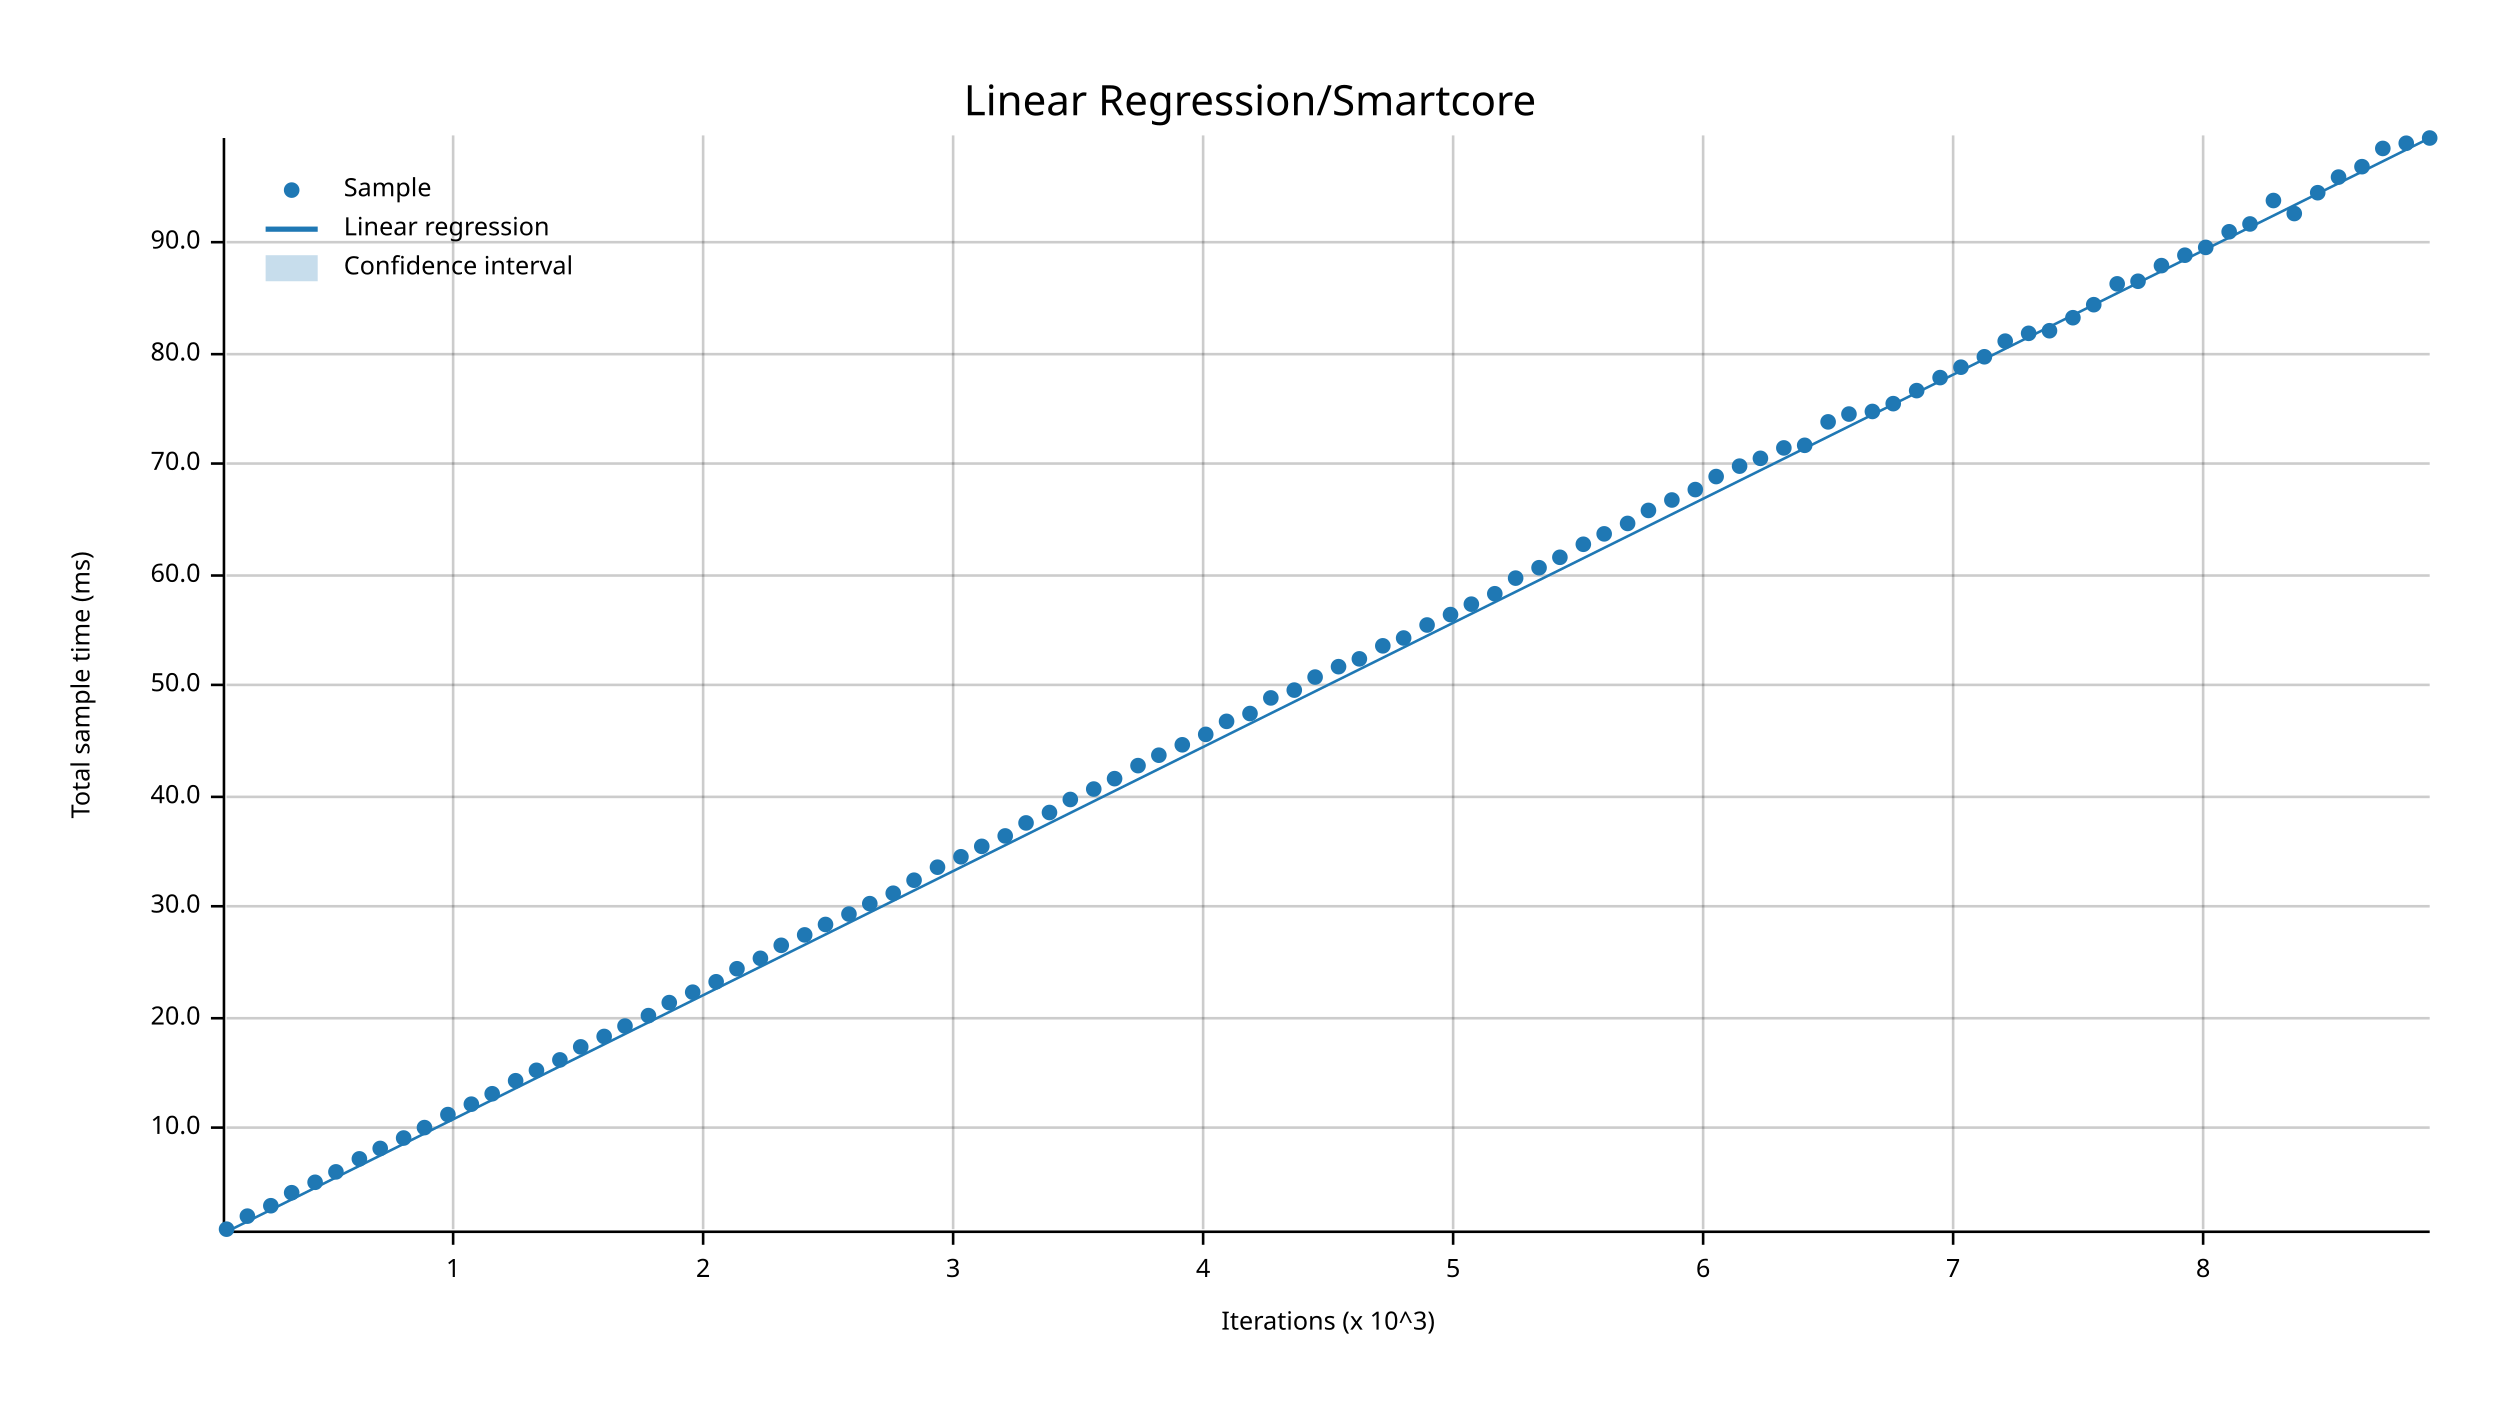
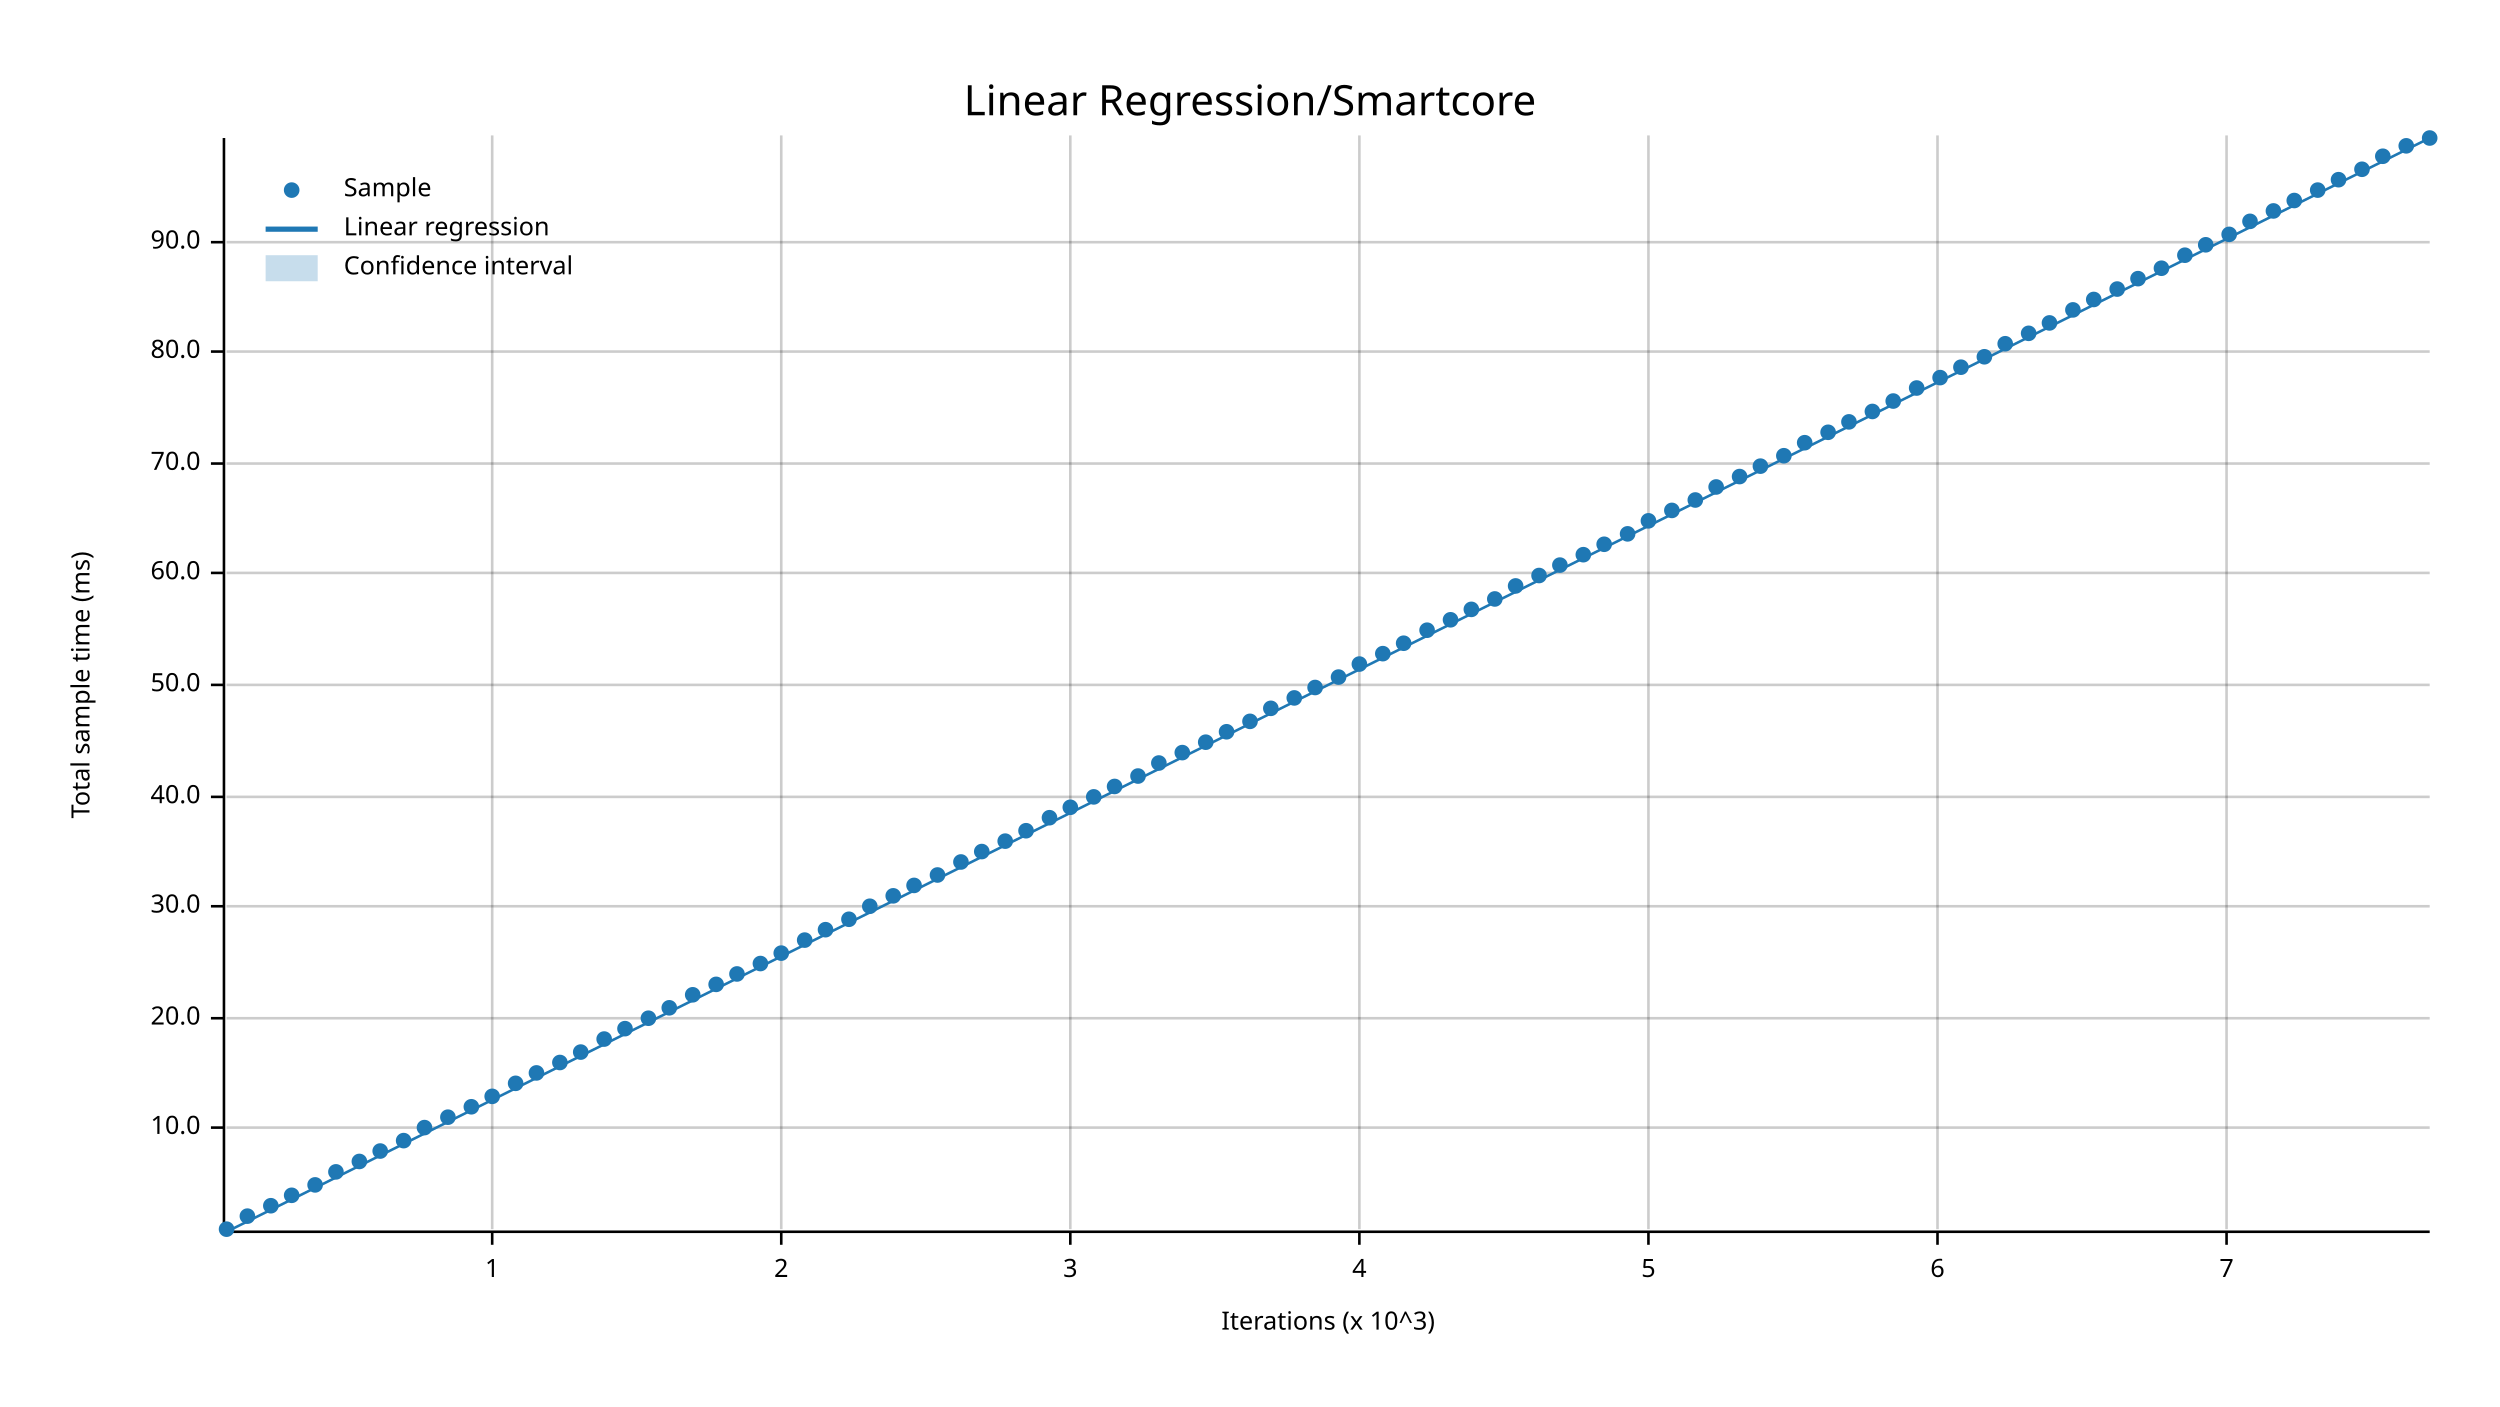
<svg xmlns="http://www.w3.org/2000/svg" width="960" height="540" viewBox="0 0 960 540">
  <text x="480" y="32" dy="0.76em" text-anchor="middle" font-family="sans-serif" font-size="16.129" opacity="1" fill="#000000">
Linear Regression/Smartcore
</text>
  <text x="27" y="263" dy="0.76em" text-anchor="middle" font-family="sans-serif" font-size="9.677" opacity="1" fill="#000000" transform="rotate(270, 27, 263)">
Total sample time (ms)
</text>
  <text x="510" y="513" dy="-0.5ex" text-anchor="middle" font-family="sans-serif" font-size="9.677" opacity="1" fill="#000000">
Iterations (x 10^3)
</text>
-   <line opacity="0.2" stroke="#000000" stroke-width="1" x1="174" y1="472" x2="174" y2="52" />
-   <line opacity="0.2" stroke="#000000" stroke-width="1" x1="270" y1="472" x2="270" y2="52" />
-   <line opacity="0.2" stroke="#000000" stroke-width="1" x1="366" y1="472" x2="366" y2="52" />
-   <line opacity="0.2" stroke="#000000" stroke-width="1" x1="462" y1="472" x2="462" y2="52" />
-   <line opacity="0.2" stroke="#000000" stroke-width="1" x1="558" y1="472" x2="558" y2="52" />
-   <line opacity="0.2" stroke="#000000" stroke-width="1" x1="654" y1="472" x2="654" y2="52" />
-   <line opacity="0.2" stroke="#000000" stroke-width="1" x1="750" y1="472" x2="750" y2="52" />
-   <line opacity="0.2" stroke="#000000" stroke-width="1" x1="846" y1="472" x2="846" y2="52" />
+   <line opacity="0.2" stroke="#000000" stroke-width="1" x1="189" y1="472" x2="189" y2="52" />
+   <line opacity="0.2" stroke="#000000" stroke-width="1" x1="300" y1="472" x2="300" y2="52" />
+   <line opacity="0.2" stroke="#000000" stroke-width="1" x1="411" y1="472" x2="411" y2="52" />
+   <line opacity="0.2" stroke="#000000" stroke-width="1" x1="522" y1="472" x2="522" y2="52" />
+   <line opacity="0.2" stroke="#000000" stroke-width="1" x1="633" y1="472" x2="633" y2="52" />
+   <line opacity="0.2" stroke="#000000" stroke-width="1" x1="744" y1="472" x2="744" y2="52" />
+   <line opacity="0.2" stroke="#000000" stroke-width="1" x1="855" y1="472" x2="855" y2="52" />
  <line opacity="0.2" stroke="#000000" stroke-width="1" x1="87" y1="433" x2="933" y2="433" />
  <line opacity="0.2" stroke="#000000" stroke-width="1" x1="87" y1="391" x2="933" y2="391" />
  <line opacity="0.2" stroke="#000000" stroke-width="1" x1="87" y1="348" x2="933" y2="348" />
  <line opacity="0.2" stroke="#000000" stroke-width="1" x1="87" y1="306" x2="933" y2="306" />
  <line opacity="0.2" stroke="#000000" stroke-width="1" x1="87" y1="263" x2="933" y2="263" />
-   <line opacity="0.2" stroke="#000000" stroke-width="1" x1="87" y1="221" x2="933" y2="221" />
+   <line opacity="0.2" stroke="#000000" stroke-width="1" x1="87" y1="220" x2="933" y2="220" />
  <line opacity="0.2" stroke="#000000" stroke-width="1" x1="87" y1="178" x2="933" y2="178" />
-   <line opacity="0.2" stroke="#000000" stroke-width="1" x1="87" y1="136" x2="933" y2="136" />
+   <line opacity="0.2" stroke="#000000" stroke-width="1" x1="87" y1="135" x2="933" y2="135" />
  <line opacity="0.2" stroke="#000000" stroke-width="1" x1="87" y1="93" x2="933" y2="93" />
  <polyline fill="none" opacity="1" stroke="#000000" stroke-width="1" points="86,53 86,473 " />
  <text x="77" y="433" dy="0.5ex" text-anchor="end" font-family="sans-serif" font-size="9.677" opacity="1" fill="#000000">
10.0
</text>
  <polyline fill="none" opacity="1" stroke="#000000" stroke-width="1" points="81,433 86,433 " />
  <text x="77" y="391" dy="0.5ex" text-anchor="end" font-family="sans-serif" font-size="9.677" opacity="1" fill="#000000">
20.0
</text>
  <polyline fill="none" opacity="1" stroke="#000000" stroke-width="1" points="81,391 86,391 " />
  <text x="77" y="348" dy="0.5ex" text-anchor="end" font-family="sans-serif" font-size="9.677" opacity="1" fill="#000000">
30.0
</text>
  <polyline fill="none" opacity="1" stroke="#000000" stroke-width="1" points="81,348 86,348 " />
  <text x="77" y="306" dy="0.5ex" text-anchor="end" font-family="sans-serif" font-size="9.677" opacity="1" fill="#000000">
40.0
</text>
  <polyline fill="none" opacity="1" stroke="#000000" stroke-width="1" points="81,306 86,306 " />
  <text x="77" y="263" dy="0.5ex" text-anchor="end" font-family="sans-serif" font-size="9.677" opacity="1" fill="#000000">
50.0
</text>
  <polyline fill="none" opacity="1" stroke="#000000" stroke-width="1" points="81,263 86,263 " />
-   <text x="77" y="221" dy="0.5ex" text-anchor="end" font-family="sans-serif" font-size="9.677" opacity="1" fill="#000000">
+   <text x="77" y="220" dy="0.5ex" text-anchor="end" font-family="sans-serif" font-size="9.677" opacity="1" fill="#000000">
60.0
</text>
-   <polyline fill="none" opacity="1" stroke="#000000" stroke-width="1" points="81,221 86,221 " />
+   <polyline fill="none" opacity="1" stroke="#000000" stroke-width="1" points="81,220 86,220 " />
  <text x="77" y="178" dy="0.5ex" text-anchor="end" font-family="sans-serif" font-size="9.677" opacity="1" fill="#000000">
70.0
</text>
  <polyline fill="none" opacity="1" stroke="#000000" stroke-width="1" points="81,178 86,178 " />
-   <text x="77" y="136" dy="0.5ex" text-anchor="end" font-family="sans-serif" font-size="9.677" opacity="1" fill="#000000">
+   <text x="77" y="135" dy="0.5ex" text-anchor="end" font-family="sans-serif" font-size="9.677" opacity="1" fill="#000000">
80.0
</text>
-   <polyline fill="none" opacity="1" stroke="#000000" stroke-width="1" points="81,136 86,136 " />
+   <polyline fill="none" opacity="1" stroke="#000000" stroke-width="1" points="81,135 86,135 " />
  <text x="77" y="93" dy="0.5ex" text-anchor="end" font-family="sans-serif" font-size="9.677" opacity="1" fill="#000000">
90.0
</text>
  <polyline fill="none" opacity="1" stroke="#000000" stroke-width="1" points="81,93 86,93 " />
  <polyline fill="none" opacity="1" stroke="#000000" stroke-width="1" points="87,473 933,473 " />
-   <text x="174" y="483" dy="0.76em" text-anchor="middle" font-family="sans-serif" font-size="9.677" opacity="1" fill="#000000">
+   <text x="189" y="483" dy="0.76em" text-anchor="middle" font-family="sans-serif" font-size="9.677" opacity="1" fill="#000000">
1
</text>
-   <polyline fill="none" opacity="1" stroke="#000000" stroke-width="1" points="174,473 174,478 " />
-   <text x="270" y="483" dy="0.76em" text-anchor="middle" font-family="sans-serif" font-size="9.677" opacity="1" fill="#000000">
+   <polyline fill="none" opacity="1" stroke="#000000" stroke-width="1" points="189,473 189,478 " />
+   <text x="300" y="483" dy="0.76em" text-anchor="middle" font-family="sans-serif" font-size="9.677" opacity="1" fill="#000000">
2
</text>
-   <polyline fill="none" opacity="1" stroke="#000000" stroke-width="1" points="270,473 270,478 " />
-   <text x="366" y="483" dy="0.76em" text-anchor="middle" font-family="sans-serif" font-size="9.677" opacity="1" fill="#000000">
+   <polyline fill="none" opacity="1" stroke="#000000" stroke-width="1" points="300,473 300,478 " />
+   <text x="411" y="483" dy="0.76em" text-anchor="middle" font-family="sans-serif" font-size="9.677" opacity="1" fill="#000000">
3
</text>
-   <polyline fill="none" opacity="1" stroke="#000000" stroke-width="1" points="366,473 366,478 " />
-   <text x="462" y="483" dy="0.76em" text-anchor="middle" font-family="sans-serif" font-size="9.677" opacity="1" fill="#000000">
+   <polyline fill="none" opacity="1" stroke="#000000" stroke-width="1" points="411,473 411,478 " />
+   <text x="522" y="483" dy="0.76em" text-anchor="middle" font-family="sans-serif" font-size="9.677" opacity="1" fill="#000000">
4
</text>
-   <polyline fill="none" opacity="1" stroke="#000000" stroke-width="1" points="462,473 462,478 " />
-   <text x="558" y="483" dy="0.76em" text-anchor="middle" font-family="sans-serif" font-size="9.677" opacity="1" fill="#000000">
+   <polyline fill="none" opacity="1" stroke="#000000" stroke-width="1" points="522,473 522,478 " />
+   <text x="633" y="483" dy="0.76em" text-anchor="middle" font-family="sans-serif" font-size="9.677" opacity="1" fill="#000000">
5
</text>
-   <polyline fill="none" opacity="1" stroke="#000000" stroke-width="1" points="558,473 558,478 " />
-   <text x="654" y="483" dy="0.76em" text-anchor="middle" font-family="sans-serif" font-size="9.677" opacity="1" fill="#000000">
+   <polyline fill="none" opacity="1" stroke="#000000" stroke-width="1" points="633,473 633,478 " />
+   <text x="744" y="483" dy="0.76em" text-anchor="middle" font-family="sans-serif" font-size="9.677" opacity="1" fill="#000000">
6
</text>
-   <polyline fill="none" opacity="1" stroke="#000000" stroke-width="1" points="654,473 654,478 " />
-   <text x="750" y="483" dy="0.76em" text-anchor="middle" font-family="sans-serif" font-size="9.677" opacity="1" fill="#000000">
+   <polyline fill="none" opacity="1" stroke="#000000" stroke-width="1" points="744,473 744,478 " />
+   <text x="855" y="483" dy="0.76em" text-anchor="middle" font-family="sans-serif" font-size="9.677" opacity="1" fill="#000000">
7
</text>
-   <polyline fill="none" opacity="1" stroke="#000000" stroke-width="1" points="750,473 750,478 " />
-   <text x="846" y="483" dy="0.76em" text-anchor="middle" font-family="sans-serif" font-size="9.677" opacity="1" fill="#000000">
- 8
- </text>
-   <polyline fill="none" opacity="1" stroke="#000000" stroke-width="1" points="846,473 846,478 " />
+   <polyline fill="none" opacity="1" stroke="#000000" stroke-width="1" points="855,473 855,478 " />
  <circle cx="87" cy="472" r="3" opacity="1" fill="#1F78B4" stroke="none" stroke-width="1" />
  <circle cx="95" cy="467" r="3" opacity="1" fill="#1F78B4" stroke="none" stroke-width="1" />
  <circle cx="104" cy="463" r="3" opacity="1" fill="#1F78B4" stroke="none" stroke-width="1" />
-   <circle cx="112" cy="458" r="3" opacity="1" fill="#1F78B4" stroke="none" stroke-width="1" />
-   <circle cx="121" cy="454" r="3" opacity="1" fill="#1F78B4" stroke="none" stroke-width="1" />
+   <circle cx="112" cy="459" r="3" opacity="1" fill="#1F78B4" stroke="none" stroke-width="1" />
+   <circle cx="121" cy="455" r="3" opacity="1" fill="#1F78B4" stroke="none" stroke-width="1" />
  <circle cx="129" cy="450" r="3" opacity="1" fill="#1F78B4" stroke="none" stroke-width="1" />
-   <circle cx="138" cy="445" r="3" opacity="1" fill="#1F78B4" stroke="none" stroke-width="1" />
-   <circle cx="146" cy="441" r="3" opacity="1" fill="#1F78B4" stroke="none" stroke-width="1" />
-   <circle cx="155" cy="437" r="3" opacity="1" fill="#1F78B4" stroke="none" stroke-width="1" />
+   <circle cx="138" cy="446" r="3" opacity="1" fill="#1F78B4" stroke="none" stroke-width="1" />
+   <circle cx="146" cy="442" r="3" opacity="1" fill="#1F78B4" stroke="none" stroke-width="1" />
+   <circle cx="155" cy="438" r="3" opacity="1" fill="#1F78B4" stroke="none" stroke-width="1" />
  <circle cx="163" cy="433" r="3" opacity="1" fill="#1F78B4" stroke="none" stroke-width="1" />
-   <circle cx="172" cy="428" r="3" opacity="1" fill="#1F78B4" stroke="none" stroke-width="1" />
-   <circle cx="181" cy="424" r="3" opacity="1" fill="#1F78B4" stroke="none" stroke-width="1" />
-   <circle cx="189" cy="420" r="3" opacity="1" fill="#1F78B4" stroke="none" stroke-width="1" />
-   <circle cx="198" cy="415" r="3" opacity="1" fill="#1F78B4" stroke="none" stroke-width="1" />
-   <circle cx="206" cy="411" r="3" opacity="1" fill="#1F78B4" stroke="none" stroke-width="1" />
-   <circle cx="215" cy="407" r="3" opacity="1" fill="#1F78B4" stroke="none" stroke-width="1" />
-   <circle cx="223" cy="402" r="3" opacity="1" fill="#1F78B4" stroke="none" stroke-width="1" />
-   <circle cx="232" cy="398" r="3" opacity="1" fill="#1F78B4" stroke="none" stroke-width="1" />
-   <circle cx="240" cy="394" r="3" opacity="1" fill="#1F78B4" stroke="none" stroke-width="1" />
-   <circle cx="249" cy="390" r="3" opacity="1" fill="#1F78B4" stroke="none" stroke-width="1" />
-   <circle cx="257" cy="385" r="3" opacity="1" fill="#1F78B4" stroke="none" stroke-width="1" />
-   <circle cx="266" cy="381" r="3" opacity="1" fill="#1F78B4" stroke="none" stroke-width="1" />
-   <circle cx="275" cy="377" r="3" opacity="1" fill="#1F78B4" stroke="none" stroke-width="1" />
-   <circle cx="283" cy="372" r="3" opacity="1" fill="#1F78B4" stroke="none" stroke-width="1" />
-   <circle cx="292" cy="368" r="3" opacity="1" fill="#1F78B4" stroke="none" stroke-width="1" />
-   <circle cx="300" cy="363" r="3" opacity="1" fill="#1F78B4" stroke="none" stroke-width="1" />
-   <circle cx="309" cy="359" r="3" opacity="1" fill="#1F78B4" stroke="none" stroke-width="1" />
-   <circle cx="317" cy="355" r="3" opacity="1" fill="#1F78B4" stroke="none" stroke-width="1" />
-   <circle cx="326" cy="351" r="3" opacity="1" fill="#1F78B4" stroke="none" stroke-width="1" />
-   <circle cx="334" cy="347" r="3" opacity="1" fill="#1F78B4" stroke="none" stroke-width="1" />
-   <circle cx="343" cy="343" r="3" opacity="1" fill="#1F78B4" stroke="none" stroke-width="1" />
-   <circle cx="351" cy="338" r="3" opacity="1" fill="#1F78B4" stroke="none" stroke-width="1" />
-   <circle cx="360" cy="333" r="3" opacity="1" fill="#1F78B4" stroke="none" stroke-width="1" />
-   <circle cx="369" cy="329" r="3" opacity="1" fill="#1F78B4" stroke="none" stroke-width="1" />
-   <circle cx="377" cy="325" r="3" opacity="1" fill="#1F78B4" stroke="none" stroke-width="1" />
-   <circle cx="386" cy="321" r="3" opacity="1" fill="#1F78B4" stroke="none" stroke-width="1" />
-   <circle cx="394" cy="316" r="3" opacity="1" fill="#1F78B4" stroke="none" stroke-width="1" />
-   <circle cx="403" cy="312" r="3" opacity="1" fill="#1F78B4" stroke="none" stroke-width="1" />
-   <circle cx="411" cy="307" r="3" opacity="1" fill="#1F78B4" stroke="none" stroke-width="1" />
-   <circle cx="420" cy="303" r="3" opacity="1" fill="#1F78B4" stroke="none" stroke-width="1" />
-   <circle cx="428" cy="299" r="3" opacity="1" fill="#1F78B4" stroke="none" stroke-width="1" />
-   <circle cx="437" cy="294" r="3" opacity="1" fill="#1F78B4" stroke="none" stroke-width="1" />
-   <circle cx="445" cy="290" r="3" opacity="1" fill="#1F78B4" stroke="none" stroke-width="1" />
-   <circle cx="454" cy="286" r="3" opacity="1" fill="#1F78B4" stroke="none" stroke-width="1" />
-   <circle cx="463" cy="282" r="3" opacity="1" fill="#1F78B4" stroke="none" stroke-width="1" />
-   <circle cx="471" cy="277" r="3" opacity="1" fill="#1F78B4" stroke="none" stroke-width="1" />
-   <circle cx="480" cy="274" r="3" opacity="1" fill="#1F78B4" stroke="none" stroke-width="1" />
-   <circle cx="488" cy="268" r="3" opacity="1" fill="#1F78B4" stroke="none" stroke-width="1" />
-   <circle cx="497" cy="265" r="3" opacity="1" fill="#1F78B4" stroke="none" stroke-width="1" />
-   <circle cx="505" cy="260" r="3" opacity="1" fill="#1F78B4" stroke="none" stroke-width="1" />
-   <circle cx="514" cy="256" r="3" opacity="1" fill="#1F78B4" stroke="none" stroke-width="1" />
-   <circle cx="522" cy="253" r="3" opacity="1" fill="#1F78B4" stroke="none" stroke-width="1" />
-   <circle cx="531" cy="248" r="3" opacity="1" fill="#1F78B4" stroke="none" stroke-width="1" />
-   <circle cx="539" cy="245" r="3" opacity="1" fill="#1F78B4" stroke="none" stroke-width="1" />
-   <circle cx="548" cy="240" r="3" opacity="1" fill="#1F78B4" stroke="none" stroke-width="1" />
-   <circle cx="557" cy="236" r="3" opacity="1" fill="#1F78B4" stroke="none" stroke-width="1" />
-   <circle cx="565" cy="232" r="3" opacity="1" fill="#1F78B4" stroke="none" stroke-width="1" />
-   <circle cx="574" cy="228" r="3" opacity="1" fill="#1F78B4" stroke="none" stroke-width="1" />
-   <circle cx="582" cy="222" r="3" opacity="1" fill="#1F78B4" stroke="none" stroke-width="1" />
-   <circle cx="591" cy="218" r="3" opacity="1" fill="#1F78B4" stroke="none" stroke-width="1" />
-   <circle cx="599" cy="214" r="3" opacity="1" fill="#1F78B4" stroke="none" stroke-width="1" />
-   <circle cx="608" cy="209" r="3" opacity="1" fill="#1F78B4" stroke="none" stroke-width="1" />
-   <circle cx="616" cy="205" r="3" opacity="1" fill="#1F78B4" stroke="none" stroke-width="1" />
-   <circle cx="625" cy="201" r="3" opacity="1" fill="#1F78B4" stroke="none" stroke-width="1" />
-   <circle cx="633" cy="196" r="3" opacity="1" fill="#1F78B4" stroke="none" stroke-width="1" />
-   <circle cx="642" cy="192" r="3" opacity="1" fill="#1F78B4" stroke="none" stroke-width="1" />
-   <circle cx="651" cy="188" r="3" opacity="1" fill="#1F78B4" stroke="none" stroke-width="1" />
-   <circle cx="659" cy="183" r="3" opacity="1" fill="#1F78B4" stroke="none" stroke-width="1" />
-   <circle cx="668" cy="179" r="3" opacity="1" fill="#1F78B4" stroke="none" stroke-width="1" />
-   <circle cx="676" cy="176" r="3" opacity="1" fill="#1F78B4" stroke="none" stroke-width="1" />
-   <circle cx="685" cy="172" r="3" opacity="1" fill="#1F78B4" stroke="none" stroke-width="1" />
-   <circle cx="693" cy="171" r="3" opacity="1" fill="#1F78B4" stroke="none" stroke-width="1" />
-   <circle cx="702" cy="162" r="3" opacity="1" fill="#1F78B4" stroke="none" stroke-width="1" />
-   <circle cx="710" cy="159" r="3" opacity="1" fill="#1F78B4" stroke="none" stroke-width="1" />
+   <circle cx="172" cy="429" r="3" opacity="1" fill="#1F78B4" stroke="none" stroke-width="1" />
+   <circle cx="181" cy="425" r="3" opacity="1" fill="#1F78B4" stroke="none" stroke-width="1" />
+   <circle cx="189" cy="421" r="3" opacity="1" fill="#1F78B4" stroke="none" stroke-width="1" />
+   <circle cx="198" cy="416" r="3" opacity="1" fill="#1F78B4" stroke="none" stroke-width="1" />
+   <circle cx="206" cy="412" r="3" opacity="1" fill="#1F78B4" stroke="none" stroke-width="1" />
+   <circle cx="215" cy="408" r="3" opacity="1" fill="#1F78B4" stroke="none" stroke-width="1" />
+   <circle cx="223" cy="404" r="3" opacity="1" fill="#1F78B4" stroke="none" stroke-width="1" />
+   <circle cx="232" cy="399" r="3" opacity="1" fill="#1F78B4" stroke="none" stroke-width="1" />
+   <circle cx="240" cy="395" r="3" opacity="1" fill="#1F78B4" stroke="none" stroke-width="1" />
+   <circle cx="249" cy="391" r="3" opacity="1" fill="#1F78B4" stroke="none" stroke-width="1" />
+   <circle cx="257" cy="387" r="3" opacity="1" fill="#1F78B4" stroke="none" stroke-width="1" />
+   <circle cx="266" cy="382" r="3" opacity="1" fill="#1F78B4" stroke="none" stroke-width="1" />
+   <circle cx="275" cy="378" r="3" opacity="1" fill="#1F78B4" stroke="none" stroke-width="1" />
+   <circle cx="283" cy="374" r="3" opacity="1" fill="#1F78B4" stroke="none" stroke-width="1" />
+   <circle cx="292" cy="370" r="3" opacity="1" fill="#1F78B4" stroke="none" stroke-width="1" />
+   <circle cx="300" cy="366" r="3" opacity="1" fill="#1F78B4" stroke="none" stroke-width="1" />
+   <circle cx="309" cy="361" r="3" opacity="1" fill="#1F78B4" stroke="none" stroke-width="1" />
+   <circle cx="317" cy="357" r="3" opacity="1" fill="#1F78B4" stroke="none" stroke-width="1" />
+   <circle cx="326" cy="353" r="3" opacity="1" fill="#1F78B4" stroke="none" stroke-width="1" />
+   <circle cx="334" cy="348" r="3" opacity="1" fill="#1F78B4" stroke="none" stroke-width="1" />
+   <circle cx="343" cy="344" r="3" opacity="1" fill="#1F78B4" stroke="none" stroke-width="1" />
+   <circle cx="351" cy="340" r="3" opacity="1" fill="#1F78B4" stroke="none" stroke-width="1" />
+   <circle cx="360" cy="336" r="3" opacity="1" fill="#1F78B4" stroke="none" stroke-width="1" />
+   <circle cx="369" cy="331" r="3" opacity="1" fill="#1F78B4" stroke="none" stroke-width="1" />
+   <circle cx="377" cy="327" r="3" opacity="1" fill="#1F78B4" stroke="none" stroke-width="1" />
+   <circle cx="386" cy="323" r="3" opacity="1" fill="#1F78B4" stroke="none" stroke-width="1" />
+   <circle cx="394" cy="319" r="3" opacity="1" fill="#1F78B4" stroke="none" stroke-width="1" />
+   <circle cx="403" cy="314" r="3" opacity="1" fill="#1F78B4" stroke="none" stroke-width="1" />
+   <circle cx="411" cy="310" r="3" opacity="1" fill="#1F78B4" stroke="none" stroke-width="1" />
+   <circle cx="420" cy="306" r="3" opacity="1" fill="#1F78B4" stroke="none" stroke-width="1" />
+   <circle cx="428" cy="302" r="3" opacity="1" fill="#1F78B4" stroke="none" stroke-width="1" />
+   <circle cx="437" cy="298" r="3" opacity="1" fill="#1F78B4" stroke="none" stroke-width="1" />
+   <circle cx="445" cy="293" r="3" opacity="1" fill="#1F78B4" stroke="none" stroke-width="1" />
+   <circle cx="454" cy="289" r="3" opacity="1" fill="#1F78B4" stroke="none" stroke-width="1" />
+   <circle cx="463" cy="285" r="3" opacity="1" fill="#1F78B4" stroke="none" stroke-width="1" />
+   <circle cx="471" cy="281" r="3" opacity="1" fill="#1F78B4" stroke="none" stroke-width="1" />
+   <circle cx="480" cy="277" r="3" opacity="1" fill="#1F78B4" stroke="none" stroke-width="1" />
+   <circle cx="488" cy="272" r="3" opacity="1" fill="#1F78B4" stroke="none" stroke-width="1" />
+   <circle cx="497" cy="268" r="3" opacity="1" fill="#1F78B4" stroke="none" stroke-width="1" />
+   <circle cx="505" cy="264" r="3" opacity="1" fill="#1F78B4" stroke="none" stroke-width="1" />
+   <circle cx="514" cy="260" r="3" opacity="1" fill="#1F78B4" stroke="none" stroke-width="1" />
+   <circle cx="522" cy="255" r="3" opacity="1" fill="#1F78B4" stroke="none" stroke-width="1" />
+   <circle cx="531" cy="251" r="3" opacity="1" fill="#1F78B4" stroke="none" stroke-width="1" />
+   <circle cx="539" cy="247" r="3" opacity="1" fill="#1F78B4" stroke="none" stroke-width="1" />
+   <circle cx="548" cy="242" r="3" opacity="1" fill="#1F78B4" stroke="none" stroke-width="1" />
+   <circle cx="557" cy="238" r="3" opacity="1" fill="#1F78B4" stroke="none" stroke-width="1" />
+   <circle cx="565" cy="234" r="3" opacity="1" fill="#1F78B4" stroke="none" stroke-width="1" />
+   <circle cx="574" cy="230" r="3" opacity="1" fill="#1F78B4" stroke="none" stroke-width="1" />
+   <circle cx="582" cy="225" r="3" opacity="1" fill="#1F78B4" stroke="none" stroke-width="1" />
+   <circle cx="591" cy="221" r="3" opacity="1" fill="#1F78B4" stroke="none" stroke-width="1" />
+   <circle cx="599" cy="217" r="3" opacity="1" fill="#1F78B4" stroke="none" stroke-width="1" />
+   <circle cx="608" cy="213" r="3" opacity="1" fill="#1F78B4" stroke="none" stroke-width="1" />
+   <circle cx="616" cy="209" r="3" opacity="1" fill="#1F78B4" stroke="none" stroke-width="1" />
+   <circle cx="625" cy="205" r="3" opacity="1" fill="#1F78B4" stroke="none" stroke-width="1" />
+   <circle cx="633" cy="200" r="3" opacity="1" fill="#1F78B4" stroke="none" stroke-width="1" />
+   <circle cx="642" cy="196" r="3" opacity="1" fill="#1F78B4" stroke="none" stroke-width="1" />
+   <circle cx="651" cy="192" r="3" opacity="1" fill="#1F78B4" stroke="none" stroke-width="1" />
+   <circle cx="659" cy="187" r="3" opacity="1" fill="#1F78B4" stroke="none" stroke-width="1" />
+   <circle cx="668" cy="183" r="3" opacity="1" fill="#1F78B4" stroke="none" stroke-width="1" />
+   <circle cx="676" cy="179" r="3" opacity="1" fill="#1F78B4" stroke="none" stroke-width="1" />
+   <circle cx="685" cy="175" r="3" opacity="1" fill="#1F78B4" stroke="none" stroke-width="1" />
+   <circle cx="693" cy="170" r="3" opacity="1" fill="#1F78B4" stroke="none" stroke-width="1" />
+   <circle cx="702" cy="166" r="3" opacity="1" fill="#1F78B4" stroke="none" stroke-width="1" />
+   <circle cx="710" cy="162" r="3" opacity="1" fill="#1F78B4" stroke="none" stroke-width="1" />
  <circle cx="719" cy="158" r="3" opacity="1" fill="#1F78B4" stroke="none" stroke-width="1" />
-   <circle cx="727" cy="155" r="3" opacity="1" fill="#1F78B4" stroke="none" stroke-width="1" />
-   <circle cx="736" cy="150" r="3" opacity="1" fill="#1F78B4" stroke="none" stroke-width="1" />
+   <circle cx="727" cy="154" r="3" opacity="1" fill="#1F78B4" stroke="none" stroke-width="1" />
+   <circle cx="736" cy="149" r="3" opacity="1" fill="#1F78B4" stroke="none" stroke-width="1" />
  <circle cx="745" cy="145" r="3" opacity="1" fill="#1F78B4" stroke="none" stroke-width="1" />
  <circle cx="753" cy="141" r="3" opacity="1" fill="#1F78B4" stroke="none" stroke-width="1" />
  <circle cx="762" cy="137" r="3" opacity="1" fill="#1F78B4" stroke="none" stroke-width="1" />
-   <circle cx="770" cy="131" r="3" opacity="1" fill="#1F78B4" stroke="none" stroke-width="1" />
+   <circle cx="770" cy="132" r="3" opacity="1" fill="#1F78B4" stroke="none" stroke-width="1" />
  <circle cx="779" cy="128" r="3" opacity="1" fill="#1F78B4" stroke="none" stroke-width="1" />
-   <circle cx="787" cy="127" r="3" opacity="1" fill="#1F78B4" stroke="none" stroke-width="1" />
-   <circle cx="796" cy="122" r="3" opacity="1" fill="#1F78B4" stroke="none" stroke-width="1" />
-   <circle cx="804" cy="117" r="3" opacity="1" fill="#1F78B4" stroke="none" stroke-width="1" />
-   <circle cx="813" cy="109" r="3" opacity="1" fill="#1F78B4" stroke="none" stroke-width="1" />
-   <circle cx="821" cy="108" r="3" opacity="1" fill="#1F78B4" stroke="none" stroke-width="1" />
-   <circle cx="830" cy="102" r="3" opacity="1" fill="#1F78B4" stroke="none" stroke-width="1" />
+   <circle cx="787" cy="124" r="3" opacity="1" fill="#1F78B4" stroke="none" stroke-width="1" />
+   <circle cx="796" cy="119" r="3" opacity="1" fill="#1F78B4" stroke="none" stroke-width="1" />
+   <circle cx="804" cy="115" r="3" opacity="1" fill="#1F78B4" stroke="none" stroke-width="1" />
+   <circle cx="813" cy="111" r="3" opacity="1" fill="#1F78B4" stroke="none" stroke-width="1" />
+   <circle cx="821" cy="107" r="3" opacity="1" fill="#1F78B4" stroke="none" stroke-width="1" />
+   <circle cx="830" cy="103" r="3" opacity="1" fill="#1F78B4" stroke="none" stroke-width="1" />
  <circle cx="839" cy="98" r="3" opacity="1" fill="#1F78B4" stroke="none" stroke-width="1" />
-   <circle cx="847" cy="95" r="3" opacity="1" fill="#1F78B4" stroke="none" stroke-width="1" />
-   <circle cx="856" cy="89" r="3" opacity="1" fill="#1F78B4" stroke="none" stroke-width="1" />
-   <circle cx="864" cy="86" r="3" opacity="1" fill="#1F78B4" stroke="none" stroke-width="1" />
-   <circle cx="873" cy="77" r="3" opacity="1" fill="#1F78B4" stroke="none" stroke-width="1" />
-   <circle cx="881" cy="82" r="3" opacity="1" fill="#1F78B4" stroke="none" stroke-width="1" />
-   <circle cx="890" cy="74" r="3" opacity="1" fill="#1F78B4" stroke="none" stroke-width="1" />
-   <circle cx="898" cy="68" r="3" opacity="1" fill="#1F78B4" stroke="none" stroke-width="1" />
-   <circle cx="907" cy="64" r="3" opacity="1" fill="#1F78B4" stroke="none" stroke-width="1" />
-   <circle cx="915" cy="57" r="3" opacity="1" fill="#1F78B4" stroke="none" stroke-width="1" />
-   <circle cx="924" cy="55" r="3" opacity="1" fill="#1F78B4" stroke="none" stroke-width="1" />
+   <circle cx="847" cy="94" r="3" opacity="1" fill="#1F78B4" stroke="none" stroke-width="1" />
+   <circle cx="856" cy="90" r="3" opacity="1" fill="#1F78B4" stroke="none" stroke-width="1" />
+   <circle cx="864" cy="85" r="3" opacity="1" fill="#1F78B4" stroke="none" stroke-width="1" />
+   <circle cx="873" cy="81" r="3" opacity="1" fill="#1F78B4" stroke="none" stroke-width="1" />
+   <circle cx="881" cy="77" r="3" opacity="1" fill="#1F78B4" stroke="none" stroke-width="1" />
+   <circle cx="890" cy="73" r="3" opacity="1" fill="#1F78B4" stroke="none" stroke-width="1" />
+   <circle cx="898" cy="69" r="3" opacity="1" fill="#1F78B4" stroke="none" stroke-width="1" />
+   <circle cx="907" cy="65" r="3" opacity="1" fill="#1F78B4" stroke="none" stroke-width="1" />
+   <circle cx="915" cy="60" r="3" opacity="1" fill="#1F78B4" stroke="none" stroke-width="1" />
+   <circle cx="924" cy="56" r="3" opacity="1" fill="#1F78B4" stroke="none" stroke-width="1" />
  <circle cx="933" cy="53" r="3" opacity="1" fill="#1F78B4" stroke="none" stroke-width="1" />
  <polyline fill="none" opacity="1" stroke="#1F78B4" stroke-width="1" points="87,473 933,53 " />
  <polygon opacity="0.25" fill="#1F78B4" points="87,473 933,53 933,53 " />
  <text x="132" y="68" dy="0.76em" text-anchor="start" font-family="sans-serif" font-size="9.677" opacity="1" fill="#000000">
Sample
</text>
  <text x="132" y="83" dy="0.76em" text-anchor="start" font-family="sans-serif" font-size="9.677" opacity="1" fill="#000000">
Linear regression
</text>
  <text x="132" y="98" dy="0.76em" text-anchor="start" font-family="sans-serif" font-size="9.677" opacity="1" fill="#000000">
Confidence interval
</text>
  <circle cx="112" cy="73" r="3" opacity="1" fill="#1F78B4" stroke="none" stroke-width="1" />
  <polyline fill="none" opacity="1" stroke="#1F78B4" stroke-width="2" points="102,88 122,88 " />
  <rect x="102" y="98" width="20" height="10" opacity="0.25" fill="#1F78B4" stroke="none" />
</svg>
